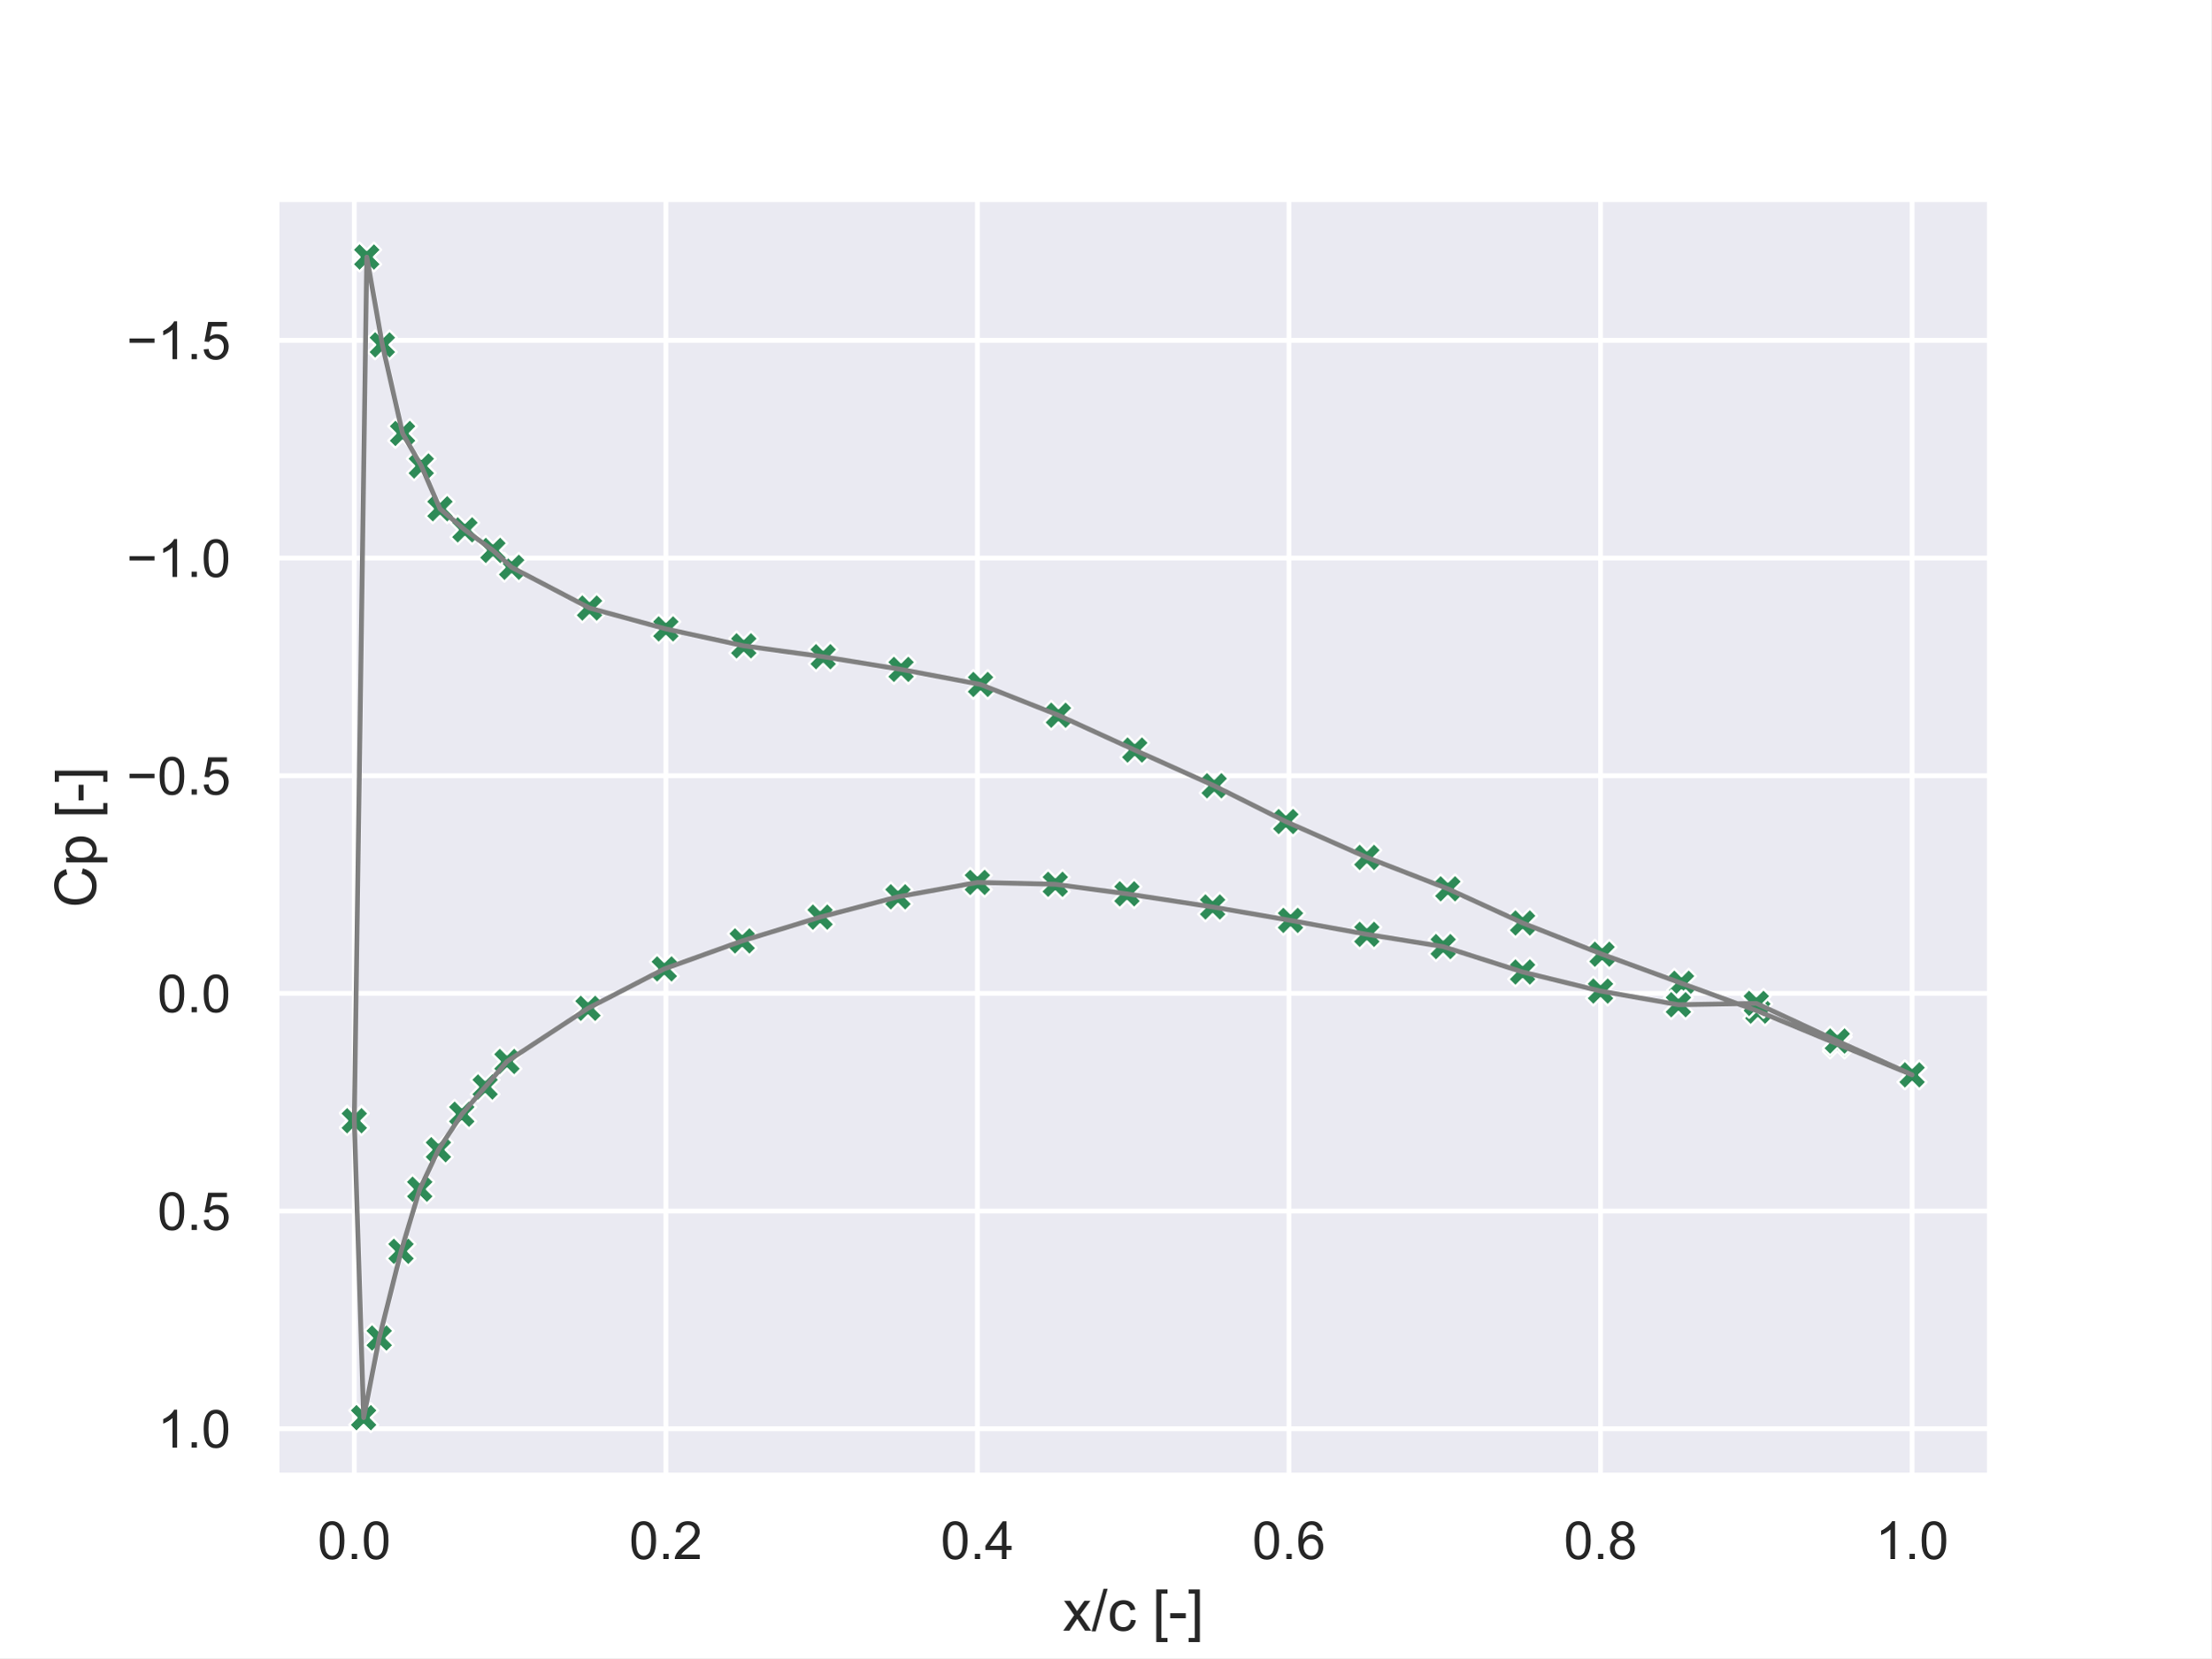
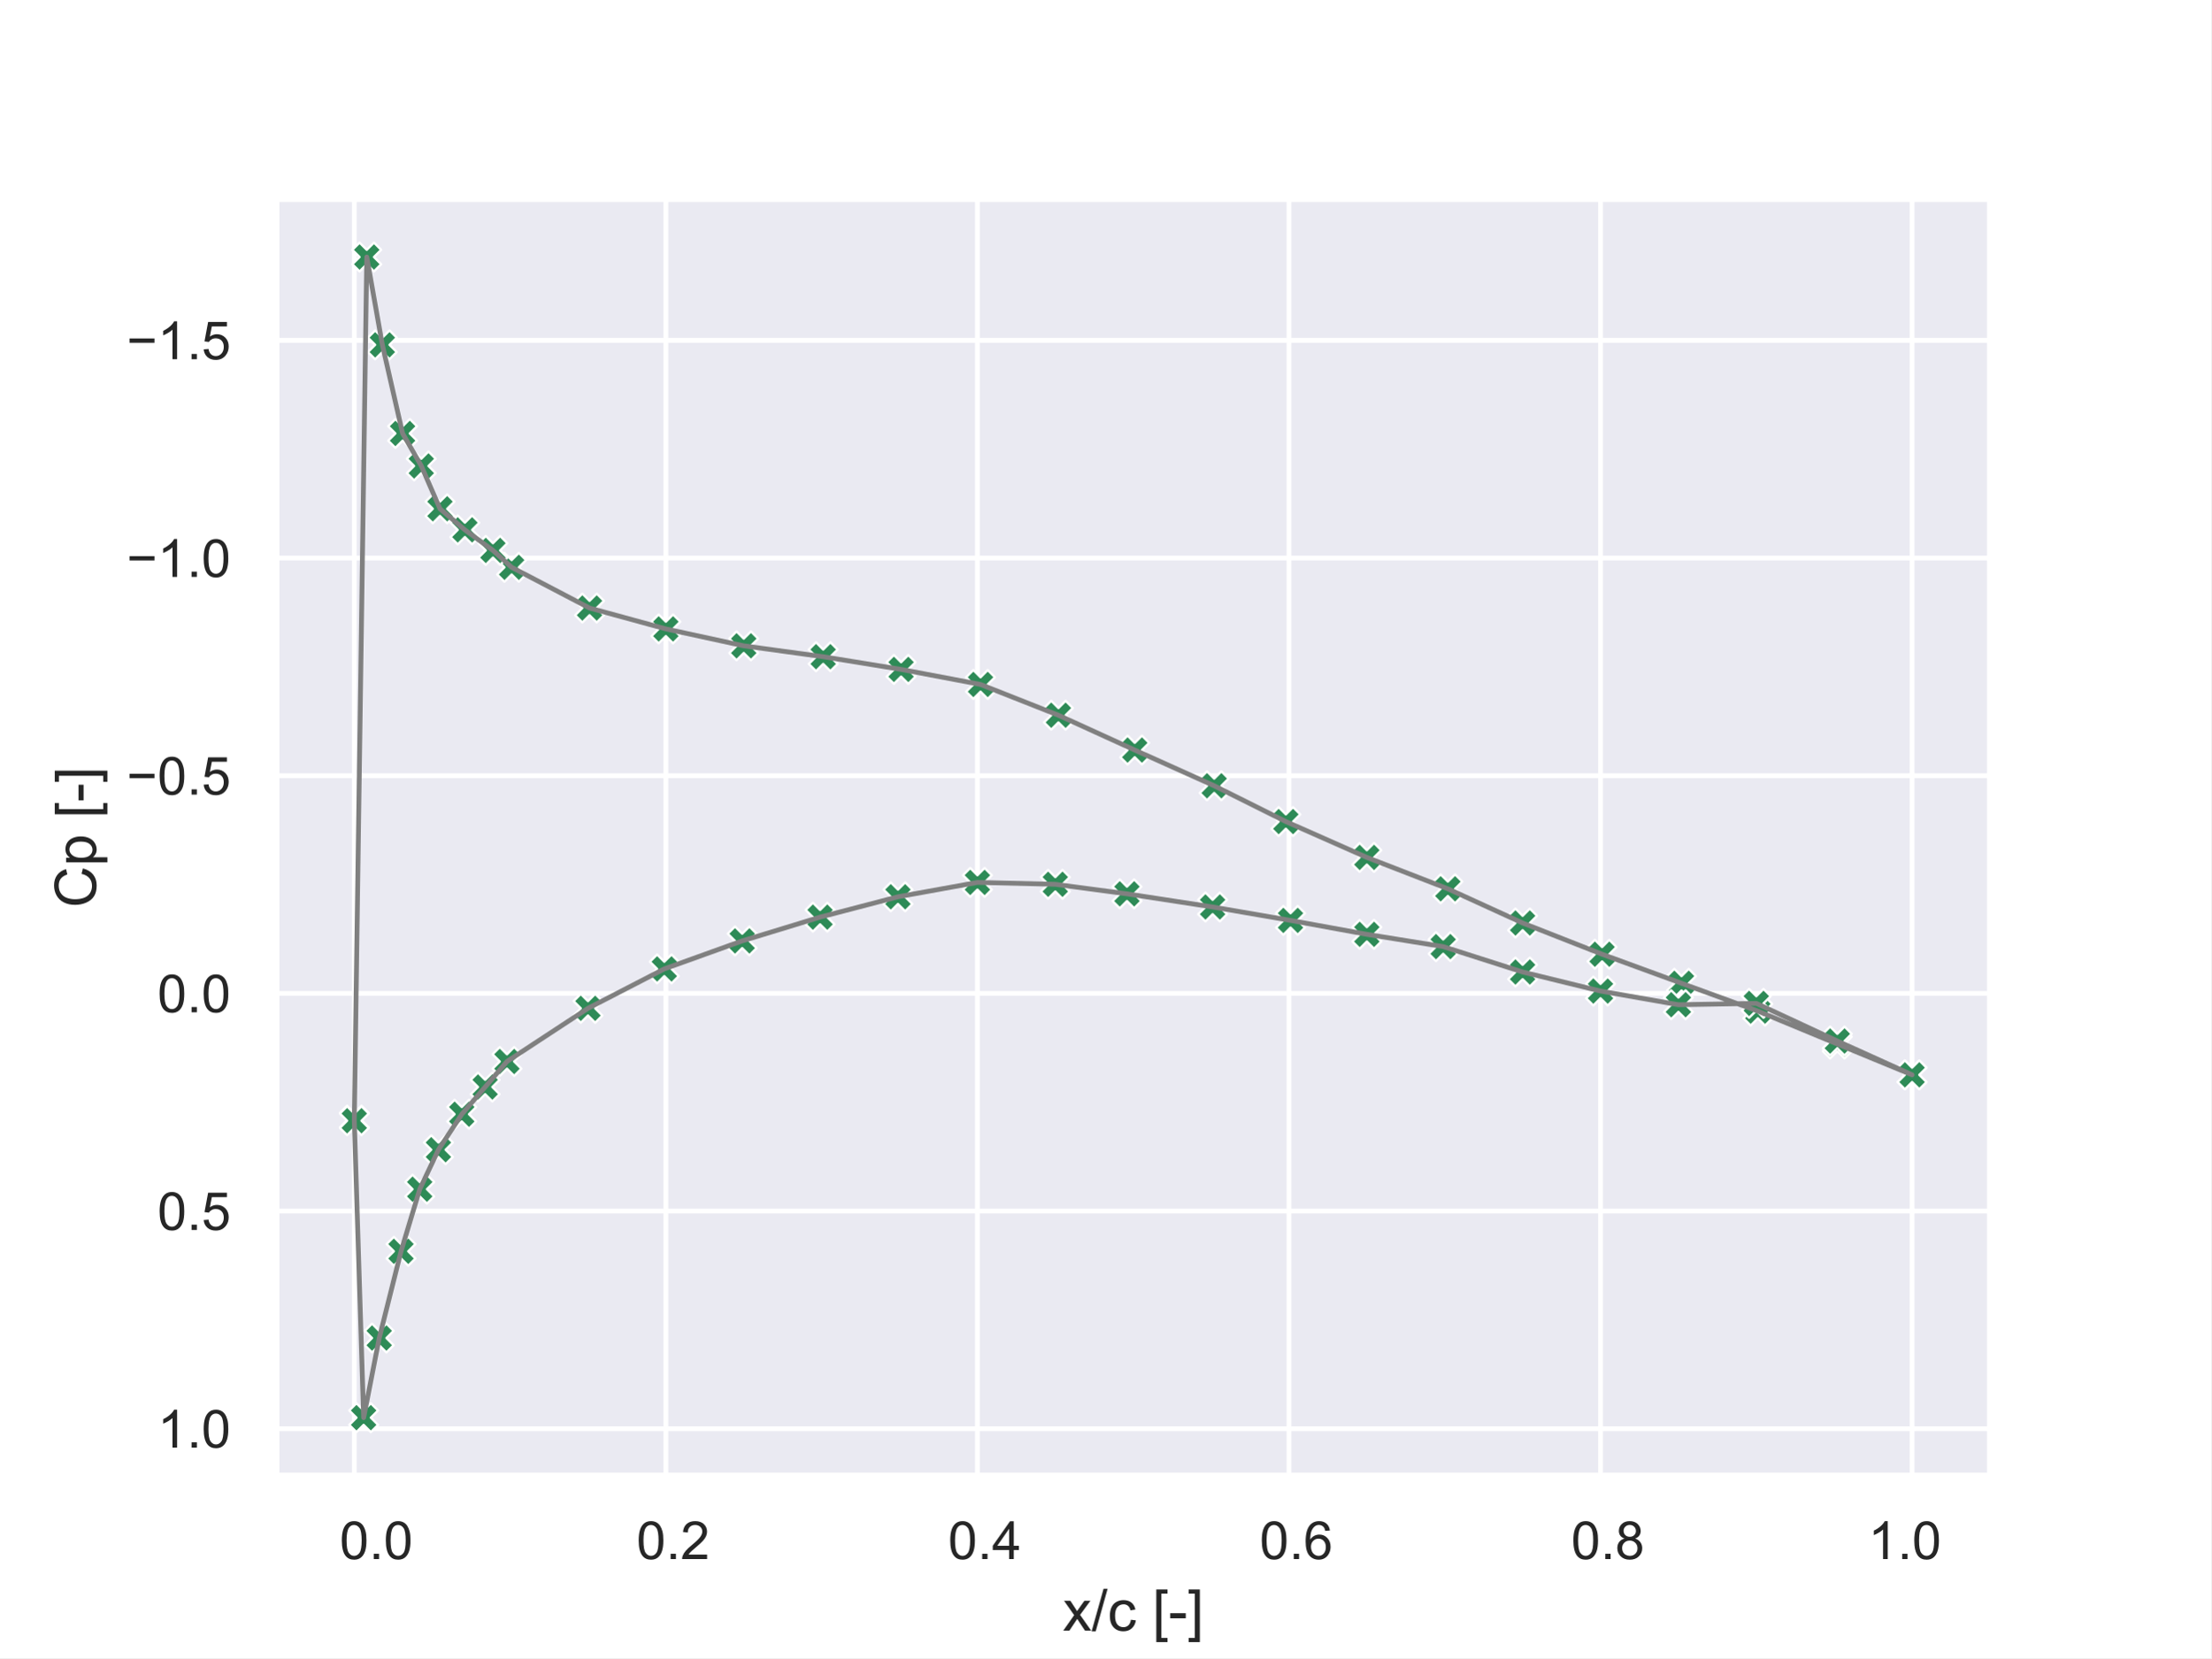
<svg xmlns="http://www.w3.org/2000/svg" xmlns:xlink="http://www.w3.org/1999/xlink" width="460.8pt" height="345.6pt" viewBox="0 0 460.8 345.6" version="1.1">
  <defs>
    <style type="text/css">*{stroke-linejoin: round; stroke-linecap: butt}</style>
  </defs>
  <g id="figure_1">
    <g id="patch_1">
      <path d="M 0 345.6  L 460.8 345.6  L 460.8 0  L 0 0  z " style="fill: #ffffff" />
    </g>
    <g id="axes_1">
      <g id="patch_2">
        <path d="M 57.6 307.584  L 414.72 307.584  L 414.72 41.472  L 57.6 41.472  z " style="fill: #eaeaf2" />
      </g>
      <g id="matplotlib.axis_1">
        <g id="xtick_1">
          <g id="line2d_1">
-             <path d="M 73.833 307.584  L 73.833 41.472  " clip-path="url(#paf6008ace0)" style="fill: none; stroke: #ffffff; stroke-linecap: round" />
+             <path d="M 73.833 307.584  L 73.833 41.472  " clip-path="url(#pa70d4f3a8a)" style="fill: none; stroke: #ffffff; stroke-linecap: round" />
          </g>
          <g id="text_1">
-             <g style="fill: #262626" transform="translate(66.18773 324.9576) scale(0.11 -0.11)">
+             <g style="fill: #262626" transform="translate(70.77421 324.9576) scale(0.11 -0.11)">
              <defs>
                <path id="ArialMT-30" d="M 266 2259  Q 266 3072 433 3567  Q 600 4063 929 4331  Q 1259 4600 1759 4600  Q 2128 4600 2406 4451  Q 2684 4303 2865 4023  Q 3047 3744 3150 3342  Q 3253 2941 3253 2259  Q 3253 1453 3087 958  Q 2922 463 2592 192  Q 2263 -78 1759 -78  Q 1097 -78 719 397  Q 266 969 266 2259  z M 844 2259  Q 844 1131 1108 757  Q 1372 384 1759 384  Q 2147 384 2411 759  Q 2675 1134 2675 2259  Q 2675 3391 2411 3762  Q 2147 4134 1753 4134  Q 1366 4134 1134 3806  Q 844 3388 844 2259  z " transform="scale(0.015625)" />
                <path id="ArialMT-2e" d="M 581 0  L 581 641  L 1222 641  L 1222 0  L 581 0  z " transform="scale(0.015625)" />
              </defs>
              <use xlink:href="#ArialMT-30" />
              <use xlink:href="#ArialMT-2e" x="55.615" />
              <use xlink:href="#ArialMT-30" x="83.398" />
            </g>
          </g>
        </g>
        <g id="xtick_2">
          <g id="line2d_2">
-             <path d="M 138.764 307.584  L 138.764 41.472  " clip-path="url(#paf6008ace0)" style="fill: none; stroke: #ffffff; stroke-linecap: round" />
+             <path d="M 138.764 307.584  L 138.764 41.472  " clip-path="url(#pa70d4f3a8a)" style="fill: none; stroke: #ffffff; stroke-linecap: round" />
          </g>
          <g id="text_2">
-             <g style="fill: #262626" transform="translate(131.1186 324.9576) scale(0.11 -0.11)">
+             <g style="fill: #262626" transform="translate(132.6466 324.9576) scale(0.11 -0.11)">
              <defs>
                <path id="ArialMT-32" d="M 3222 541  L 3222 0  L 194 0  Q 188 203 259 391  Q 375 700 629 1000  Q 884 1300 1366 1694  Q 2113 2306 2375 2664  Q 2638 3022 2638 3341  Q 2638 3675 2398 3904  Q 2159 4134 1775 4134  Q 1369 4134 1125 3890  Q 881 3647 878 3216  L 300 3275  Q 359 3922 746 4261  Q 1134 4600 1788 4600  Q 2447 4600 2831 4234  Q 3216 3869 3216 3328  Q 3216 3053 3103 2787  Q 2991 2522 2730 2228  Q 2469 1934 1863 1422  Q 1356 997 1212 845  Q 1069 694 975 541  L 3222 541  z " transform="scale(0.015625)" />
              </defs>
              <use xlink:href="#ArialMT-30" />
              <use xlink:href="#ArialMT-2e" x="55.615" />
              <use xlink:href="#ArialMT-32" x="83.398" />
            </g>
          </g>
        </g>
        <g id="xtick_3">
          <g id="line2d_3">
-             <path d="M 203.695 307.584  L 203.695 41.472  " clip-path="url(#paf6008ace0)" style="fill: none; stroke: #ffffff; stroke-linecap: round" />
+             <path d="M 203.695 307.584  L 203.695 41.472  " clip-path="url(#pa70d4f3a8a)" style="fill: none; stroke: #ffffff; stroke-linecap: round" />
          </g>
          <g id="text_3">
-             <g style="fill: #262626" transform="translate(196.0495 324.9576) scale(0.11 -0.11)">
+             <g style="fill: #262626" transform="translate(197.5775 324.9576) scale(0.11 -0.11)">
              <defs>
                <path id="ArialMT-34" d="M 2069 0  L 2069 1097  L 81 1097  L 81 1613  L 2172 4581  L 2631 4581  L 2631 1613  L 3250 1613  L 3250 1097  L 2631 1097  L 2631 0  L 2069 0  z M 2069 1613  L 2069 3678  L 634 1613  L 2069 1613  z " transform="scale(0.015625)" />
              </defs>
              <use xlink:href="#ArialMT-30" />
              <use xlink:href="#ArialMT-2e" x="55.615" />
              <use xlink:href="#ArialMT-34" x="83.398" />
            </g>
          </g>
        </g>
        <g id="xtick_4">
          <g id="line2d_4">
-             <path d="M 268.625 307.584  L 268.625 41.472  " clip-path="url(#paf6008ace0)" style="fill: none; stroke: #ffffff; stroke-linecap: round" />
+             <path d="M 268.625 307.584  L 268.625 41.472  " clip-path="url(#pa70d4f3a8a)" style="fill: none; stroke: #ffffff; stroke-linecap: round" />
          </g>
          <g id="text_4">
-             <g style="fill: #262626" transform="translate(260.9805 324.9576) scale(0.11 -0.11)">
+             <g style="fill: #262626" transform="translate(262.5084 324.9576) scale(0.11 -0.11)">
              <defs>
                <path id="ArialMT-36" d="M 3184 3459  L 2625 3416  Q 2550 3747 2413 3897  Q 2184 4138 1850 4138  Q 1581 4138 1378 3988  Q 1113 3794 959 3422  Q 806 3050 800 2363  Q 1003 2672 1297 2822  Q 1591 2972 1913 2972  Q 2475 2972 2870 2558  Q 3266 2144 3266 1488  Q 3266 1056 3080 686  Q 2894 316 2569 119  Q 2244 -78 1831 -78  Q 1128 -78 684 439  Q 241 956 241 2144  Q 241 3472 731 4075  Q 1159 4600 1884 4600  Q 2425 4600 2770 4297  Q 3116 3994 3184 3459  z M 888 1484  Q 888 1194 1011 928  Q 1134 663 1356 523  Q 1578 384 1822 384  Q 2178 384 2434 671  Q 2691 959 2691 1453  Q 2691 1928 2437 2201  Q 2184 2475 1800 2475  Q 1419 2475 1153 2201  Q 888 1928 888 1484  z " transform="scale(0.015625)" />
              </defs>
              <use xlink:href="#ArialMT-30" />
              <use xlink:href="#ArialMT-2e" x="55.615" />
              <use xlink:href="#ArialMT-36" x="83.398" />
            </g>
          </g>
        </g>
        <g id="xtick_5">
          <g id="line2d_5">
-             <path d="M 333.556 307.584  L 333.556 41.472  " clip-path="url(#paf6008ace0)" style="fill: none; stroke: #ffffff; stroke-linecap: round" />
+             <path d="M 333.556 307.584  L 333.556 41.472  " clip-path="url(#pa70d4f3a8a)" style="fill: none; stroke: #ffffff; stroke-linecap: round" />
          </g>
          <g id="text_5">
-             <g style="fill: #262626" transform="translate(325.9114 324.9576) scale(0.11 -0.11)">
+             <g style="fill: #262626" transform="translate(327.4393 324.9576) scale(0.11 -0.11)">
              <defs>
                <path id="ArialMT-38" d="M 1131 2484  Q 781 2613 612 2850  Q 444 3088 444 3419  Q 444 3919 803 4259  Q 1163 4600 1759 4600  Q 2359 4600 2725 4251  Q 3091 3903 3091 3403  Q 3091 3084 2923 2848  Q 2756 2613 2416 2484  Q 2838 2347 3058 2040  Q 3278 1734 3278 1309  Q 3278 722 2862 322  Q 2447 -78 1769 -78  Q 1091 -78 675 323  Q 259 725 259 1325  Q 259 1772 486 2073  Q 713 2375 1131 2484  z M 1019 3438  Q 1019 3113 1228 2906  Q 1438 2700 1772 2700  Q 2097 2700 2305 2904  Q 2513 3109 2513 3406  Q 2513 3716 2298 3927  Q 2084 4138 1766 4138  Q 1444 4138 1231 3931  Q 1019 3725 1019 3438  z M 838 1322  Q 838 1081 952 856  Q 1066 631 1291 507  Q 1516 384 1775 384  Q 2178 384 2440 643  Q 2703 903 2703 1303  Q 2703 1709 2433 1975  Q 2163 2241 1756 2241  Q 1359 2241 1098 1978  Q 838 1716 838 1322  z " transform="scale(0.015625)" />
              </defs>
              <use xlink:href="#ArialMT-30" />
              <use xlink:href="#ArialMT-2e" x="55.615" />
              <use xlink:href="#ArialMT-38" x="83.398" />
            </g>
          </g>
        </g>
        <g id="xtick_6">
          <g id="line2d_6">
-             <path d="M 398.487 307.584  L 398.487 41.472  " clip-path="url(#paf6008ace0)" style="fill: none; stroke: #ffffff; stroke-linecap: round" />
+             <path d="M 398.487 307.584  L 398.487 41.472  " clip-path="url(#pa70d4f3a8a)" style="fill: none; stroke: #ffffff; stroke-linecap: round" />
          </g>
          <g id="text_6">
-             <g style="fill: #262626" transform="translate(390.8423 324.9576) scale(0.11 -0.11)">
+             <g style="fill: #262626" transform="translate(389.3117 324.9576) scale(0.11 -0.11)">
              <defs>
                <path id="ArialMT-31" d="M 2384 0  L 1822 0  L 1822 3584  Q 1619 3391 1289 3197  Q 959 3003 697 2906  L 697 3450  Q 1169 3672 1522 3987  Q 1875 4303 2022 4600  L 2384 4600  L 2384 0  z " transform="scale(0.015625)" />
              </defs>
              <use xlink:href="#ArialMT-31" />
              <use xlink:href="#ArialMT-2e" x="55.615" />
              <use xlink:href="#ArialMT-30" x="83.398" />
            </g>
          </g>
        </g>
        <g id="text_7">
-           <g style="fill: #262626" transform="translate(221.4947 339.8795) scale(0.12 -0.12)">
+           <g style="fill: #262626" transform="translate(221.4947 339.8795)scale(0.12 -0.12)">
            <defs>
              <path id="ArialMT-78" d="M 47 0  L 1259 1725  L 138 3319  L 841 3319  L 1350 2541  Q 1494 2319 1581 2169  Q 1719 2375 1834 2534  L 2394 3319  L 3066 3319  L 1919 1756  L 3153 0  L 2463 0  L 1781 1031  L 1600 1309  L 728 0  L 47 0  z " transform="scale(0.015625)" />
              <path id="ArialMT-2f" d="M 0 -78  L 1328 4659  L 1778 4659  L 453 -78  L 0 -78  z " transform="scale(0.015625)" />
              <path id="ArialMT-63" d="M 2588 1216  L 3141 1144  Q 3050 572 2676 248  Q 2303 -75 1759 -75  Q 1078 -75 664 370  Q 250 816 250 1647  Q 250 2184 428 2587  Q 606 2991 970 3192  Q 1334 3394 1763 3394  Q 2303 3394 2647 3120  Q 2991 2847 3088 2344  L 2541 2259  Q 2463 2594 2264 2762  Q 2066 2931 1784 2931  Q 1359 2931 1093 2626  Q 828 2322 828 1663  Q 828 994 1084 691  Q 1341 388 1753 388  Q 2084 388 2306 591  Q 2528 794 2588 1216  z " transform="scale(0.015625)" />
              <path id="ArialMT-20" transform="scale(0.015625)" />
              <path id="ArialMT-5b" d="M 434 -1272  L 434 4581  L 1675 4581  L 1675 4116  L 997 4116  L 997 -806  L 1675 -806  L 1675 -1272  L 434 -1272  z " transform="scale(0.015625)" />
              <path id="ArialMT-2d" d="M 203 1375  L 203 1941  L 1931 1941  L 1931 1375  L 203 1375  z " transform="scale(0.015625)" />
              <path id="ArialMT-5d" d="M 1363 -1272  L 122 -1272  L 122 -806  L 800 -806  L 800 4116  L 122 4116  L 122 4581  L 1363 4581  L 1363 -1272  z " transform="scale(0.015625)" />
            </defs>
            <use xlink:href="#ArialMT-78" />
            <use xlink:href="#ArialMT-2f" x="50" />
            <use xlink:href="#ArialMT-63" x="77.783" />
            <use xlink:href="#ArialMT-20" x="127.783" />
            <use xlink:href="#ArialMT-5b" x="155.566" />
            <use xlink:href="#ArialMT-2d" x="183.35" />
            <use xlink:href="#ArialMT-5d" x="216.65" />
          </g>
        </g>
      </g>
      <g id="matplotlib.axis_2">
        <g id="ytick_1">
          <g id="line2d_7">
-             <path d="M 57.6 70.94  L 414.72 70.94  " clip-path="url(#paf6008ace0)" style="fill: none; stroke: #ffffff; stroke-linecap: round" />
+             <path d="M 57.6 70.94  L 414.72 70.94  " clip-path="url(#pa70d4f3a8a)" style="fill: none; stroke: #ffffff; stroke-linecap: round" />
          </g>
          <g id="text_8">
-             <g style="fill: #262626" transform="translate(26.38531 74.87645) scale(0.11 -0.11)">
+             <g style="fill: #262626" transform="translate(26.38531 74.87645)scale(0.11 -0.11)">
              <defs>
                <path id="ArialMT-2212" d="M 3381 1997  L 356 1997  L 356 2522  L 3381 2522  L 3381 1997  z " transform="scale(0.015625)" />
                <path id="ArialMT-35" d="M 266 1200  L 856 1250  Q 922 819 1161 601  Q 1400 384 1738 384  Q 2144 384 2425 690  Q 2706 997 2706 1503  Q 2706 1984 2436 2262  Q 2166 2541 1728 2541  Q 1456 2541 1237 2417  Q 1019 2294 894 2097  L 366 2166  L 809 4519  L 3088 4519  L 3088 3981  L 1259 3981  L 1013 2750  Q 1425 3038 1878 3038  Q 2478 3038 2890 2622  Q 3303 2206 3303 1553  Q 3303 931 2941 478  Q 2500 -78 1738 -78  Q 1113 -78 717 272  Q 322 622 266 1200  z " transform="scale(0.015625)" />
              </defs>
              <use xlink:href="#ArialMT-2212" />
              <use xlink:href="#ArialMT-31" x="58.398" />
              <use xlink:href="#ArialMT-2e" x="114.014" />
              <use xlink:href="#ArialMT-35" x="141.797" />
            </g>
          </g>
        </g>
        <g id="ytick_2">
          <g id="line2d_8">
-             <path d="M 57.6 116.311  L 414.72 116.311  " clip-path="url(#paf6008ace0)" style="fill: none; stroke: #ffffff; stroke-linecap: round" />
+             <path d="M 57.6 116.311  L 414.72 116.311  " clip-path="url(#pa70d4f3a8a)" style="fill: none; stroke: #ffffff; stroke-linecap: round" />
          </g>
          <g id="text_9">
-             <g style="fill: #262626" transform="translate(26.38531 120.2474) scale(0.11 -0.11)">
+             <g style="fill: #262626" transform="translate(26.38531 120.2474)scale(0.11 -0.11)">
              <use xlink:href="#ArialMT-2212" />
              <use xlink:href="#ArialMT-31" x="58.398" />
              <use xlink:href="#ArialMT-2e" x="114.014" />
              <use xlink:href="#ArialMT-30" x="141.797" />
            </g>
          </g>
        </g>
        <g id="ytick_3">
          <g id="line2d_9">
-             <path d="M 57.6 161.682  L 414.72 161.682  " clip-path="url(#paf6008ace0)" style="fill: none; stroke: #ffffff; stroke-linecap: round" />
+             <path d="M 57.6 161.682  L 414.72 161.682  " clip-path="url(#pa70d4f3a8a)" style="fill: none; stroke: #ffffff; stroke-linecap: round" />
          </g>
          <g id="text_10">
-             <g style="fill: #262626" transform="translate(26.38531 165.6185) scale(0.11 -0.11)">
+             <g style="fill: #262626" transform="translate(26.38531 165.6185)scale(0.11 -0.11)">
              <use xlink:href="#ArialMT-2212" />
              <use xlink:href="#ArialMT-30" x="58.398" />
              <use xlink:href="#ArialMT-2e" x="114.014" />
              <use xlink:href="#ArialMT-35" x="141.797" />
            </g>
          </g>
        </g>
        <g id="ytick_4">
          <g id="line2d_10">
-             <path d="M 57.6 207.053  L 414.72 207.053  " clip-path="url(#paf6008ace0)" style="fill: none; stroke: #ffffff; stroke-linecap: round" />
+             <path d="M 57.6 207.053  L 414.72 207.053  " clip-path="url(#pa70d4f3a8a)" style="fill: none; stroke: #ffffff; stroke-linecap: round" />
          </g>
          <g id="text_11">
-             <g style="fill: #262626" transform="translate(32.81 210.9895) scale(0.11 -0.11)">
+             <g style="fill: #262626" transform="translate(32.81 210.9895)scale(0.11 -0.11)">
              <use xlink:href="#ArialMT-30" />
              <use xlink:href="#ArialMT-2e" x="55.615" />
              <use xlink:href="#ArialMT-30" x="83.398" />
            </g>
          </g>
        </g>
        <g id="ytick_5">
          <g id="line2d_11">
-             <path d="M 57.6 252.424  L 414.72 252.424  " clip-path="url(#paf6008ace0)" style="fill: none; stroke: #ffffff; stroke-linecap: round" />
+             <path d="M 57.6 252.424  L 414.72 252.424  " clip-path="url(#pa70d4f3a8a)" style="fill: none; stroke: #ffffff; stroke-linecap: round" />
          </g>
          <g id="text_12">
-             <g style="fill: #262626" transform="translate(32.81 256.3605) scale(0.11 -0.11)">
+             <g style="fill: #262626" transform="translate(32.81 256.3605)scale(0.11 -0.11)">
              <use xlink:href="#ArialMT-30" />
              <use xlink:href="#ArialMT-2e" x="55.615" />
              <use xlink:href="#ArialMT-35" x="83.398" />
            </g>
          </g>
        </g>
        <g id="ytick_6">
          <g id="line2d_12">
-             <path d="M 57.6 297.795  L 414.72 297.795  " clip-path="url(#paf6008ace0)" style="fill: none; stroke: #ffffff; stroke-linecap: round" />
+             <path d="M 57.6 297.795  L 414.72 297.795  " clip-path="url(#pa70d4f3a8a)" style="fill: none; stroke: #ffffff; stroke-linecap: round" />
          </g>
          <g id="text_13">
-             <g style="fill: #262626" transform="translate(32.81 301.7315) scale(0.11 -0.11)">
+             <g style="fill: #262626" transform="translate(32.81 301.7315)scale(0.11 -0.11)">
              <use xlink:href="#ArialMT-31" />
              <use xlink:href="#ArialMT-2e" x="55.615" />
              <use xlink:href="#ArialMT-30" x="83.398" />
            </g>
          </g>
        </g>
        <g id="text_14">
-           <g style="fill: #262626" transform="translate(20.00031 189.1961) rotate(-90) scale(0.12 -0.12)">
+           <g style="fill: #262626" transform="translate(20.00031 189.1961)rotate(-90)scale(0.12 -0.12)">
            <defs>
              <path id="ArialMT-43" d="M 3763 1606  L 4369 1453  Q 4178 706 3683 314  Q 3188 -78 2472 -78  Q 1731 -78 1267 223  Q 803 525 561 1097  Q 319 1669 319 2325  Q 319 3041 592 3573  Q 866 4106 1370 4382  Q 1875 4659 2481 4659  Q 3169 4659 3637 4309  Q 4106 3959 4291 3325  L 3694 3184  Q 3534 3684 3231 3912  Q 2928 4141 2469 4141  Q 1941 4141 1586 3887  Q 1231 3634 1087 3207  Q 944 2781 944 2328  Q 944 1744 1114 1308  Q 1284 872 1643 656  Q 2003 441 2422 441  Q 2931 441 3284 734  Q 3638 1028 3763 1606  z " transform="scale(0.015625)" />
              <path id="ArialMT-70" d="M 422 -1272  L 422 3319  L 934 3319  L 934 2888  Q 1116 3141 1344 3267  Q 1572 3394 1897 3394  Q 2322 3394 2647 3175  Q 2972 2956 3137 2557  Q 3303 2159 3303 1684  Q 3303 1175 3120 767  Q 2938 359 2589 142  Q 2241 -75 1856 -75  Q 1575 -75 1351 44  Q 1128 163 984 344  L 984 -1272  L 422 -1272  z M 931 1641  Q 931 1000 1190 694  Q 1450 388 1819 388  Q 2194 388 2461 705  Q 2728 1022 2728 1688  Q 2728 2322 2467 2637  Q 2206 2953 1844 2953  Q 1484 2953 1207 2617  Q 931 2281 931 1641  z " transform="scale(0.015625)" />
            </defs>
            <use xlink:href="#ArialMT-43" />
            <use xlink:href="#ArialMT-70" x="72.217" />
            <use xlink:href="#ArialMT-20" x="127.832" />
            <use xlink:href="#ArialMT-5b" x="155.615" />
            <use xlink:href="#ArialMT-2d" x="183.398" />
            <use xlink:href="#ArialMT-5d" x="216.699" />
          </g>
        </g>
      </g>
      <g id="PathCollection_1">
        <defs>
-           <path id="md3f6708fdf" d="M -1.5 3  L 0 1.5  L 1.5 3  L 3 1.5  L 1.5 0  L 3 -1.5  L 1.5 -3  L 0 -1.5  L -1.5 -3  L -3 -1.5  L -1.5 0  L -3 1.5  z " style="stroke: #ffffff; stroke-width: 0.48" />
+           <path id="m1926eea6fa" d="M -1.5 3  L 0 1.5  L 1.5 3  L 3 1.5  L 1.5 0  L 3 -1.5  L 1.5 -3  L 0 -1.5  L -1.5 -3  L -3 -1.5  L -1.5 0  L -3 1.5  z " style="stroke: #ffffff; stroke-width: 0.48" />
        </defs>
-         <g clip-path="url(#paf6008ace0)">
-           <use xlink:href="#md3f6708fdf" x="398.487" y="224.034" style="fill: #2e8b57; stroke: #ffffff; stroke-width: 0.48" />
-           <use xlink:href="#md3f6708fdf" x="382.904" y="217.609" style="fill: #2e8b57; stroke: #ffffff; stroke-width: 0.48" />
-           <use xlink:href="#md3f6708fdf" x="366.346" y="210.747" style="fill: #2e8b57; stroke: #ffffff; stroke-width: 0.48" />
-           <use xlink:href="#md3f6708fdf" x="350.438" y="204.949" style="fill: #2e8b57; stroke: #ffffff; stroke-width: 0.48" />
-           <use xlink:href="#md3f6708fdf" x="333.881" y="198.891" style="fill: #2e8b57; stroke: #ffffff; stroke-width: 0.48" />
-           <use xlink:href="#md3f6708fdf" x="317.324" y="192.383" style="fill: #2e8b57; stroke: #ffffff; stroke-width: 0.48" />
-           <use xlink:href="#md3f6708fdf" x="301.74" y="185.256" style="fill: #2e8b57; stroke: #ffffff; stroke-width: 0.48" />
-           <use xlink:href="#md3f6708fdf" x="284.858" y="178.711" style="fill: #2e8b57; stroke: #ffffff; stroke-width: 0.48" />
-           <use xlink:href="#md3f6708fdf" x="267.976" y="171.239" style="fill: #2e8b57; stroke: #ffffff; stroke-width: 0.48" />
-           <use xlink:href="#md3f6708fdf" x="253.042" y="163.781" style="fill: #2e8b57; stroke: #ffffff; stroke-width: 0.48" />
-           <use xlink:href="#md3f6708fdf" x="236.485" y="156.332" style="fill: #2e8b57; stroke: #ffffff; stroke-width: 0.48" />
-           <use xlink:href="#md3f6708fdf" x="220.577" y="149.075" style="fill: #2e8b57; stroke: #ffffff; stroke-width: 0.48" />
-           <use xlink:href="#md3f6708fdf" x="204.344" y="142.662" style="fill: #2e8b57; stroke: #ffffff; stroke-width: 0.48" />
-           <use xlink:href="#md3f6708fdf" x="187.786" y="139.523" style="fill: #2e8b57; stroke: #ffffff; stroke-width: 0.48" />
-           <use xlink:href="#md3f6708fdf" x="171.554" y="136.879" style="fill: #2e8b57; stroke: #ffffff; stroke-width: 0.48" />
-           <use xlink:href="#md3f6708fdf" x="154.996" y="134.609" style="fill: #2e8b57; stroke: #ffffff; stroke-width: 0.48" />
-           <use xlink:href="#md3f6708fdf" x="138.764" y="131.082" style="fill: #2e8b57; stroke: #ffffff; stroke-width: 0.48" />
-           <use xlink:href="#md3f6708fdf" x="122.856" y="126.73" style="fill: #2e8b57; stroke: #ffffff; stroke-width: 0.48" />
-           <use xlink:href="#md3f6708fdf" x="106.623" y="118.239" style="fill: #2e8b57; stroke: #ffffff; stroke-width: 0.48" />
-           <use xlink:href="#md3f6708fdf" x="102.727" y="114.719" style="fill: #2e8b57; stroke: #ffffff; stroke-width: 0.48" />
-           <use xlink:href="#md3f6708fdf" x="96.883" y="110.439" style="fill: #2e8b57; stroke: #ffffff; stroke-width: 0.48" />
-           <use xlink:href="#md3f6708fdf" x="91.689" y="106.045" style="fill: #2e8b57; stroke: #ffffff; stroke-width: 0.48" />
-           <use xlink:href="#md3f6708fdf" x="87.793" y="97.116" style="fill: #2e8b57; stroke: #ffffff; stroke-width: 0.48" />
-           <use xlink:href="#md3f6708fdf" x="83.897" y="90.342" style="fill: #2e8b57; stroke: #ffffff; stroke-width: 0.48" />
-           <use xlink:href="#md3f6708fdf" x="79.677" y="71.872" style="fill: #2e8b57; stroke: #ffffff; stroke-width: 0.48" />
-           <use xlink:href="#md3f6708fdf" x="76.43" y="53.568" style="fill: #2e8b57; stroke: #ffffff; stroke-width: 0.48" />
-           <use xlink:href="#md3f6708fdf" x="73.833" y="233.482" style="fill: #2e8b57; stroke: #ffffff; stroke-width: 0.48" />
-           <use xlink:href="#md3f6708fdf" x="73.833" y="233.596" style="fill: #2e8b57; stroke: #ffffff; stroke-width: 0.48" />
-           <use xlink:href="#md3f6708fdf" x="75.781" y="295.488" style="fill: #2e8b57; stroke: #ffffff; stroke-width: 0.48" />
-           <use xlink:href="#md3f6708fdf" x="79.027" y="278.891" style="fill: #2e8b57; stroke: #ffffff; stroke-width: 0.48" />
-           <use xlink:href="#md3f6708fdf" x="83.572" y="260.809" style="fill: #2e8b57; stroke: #ffffff; stroke-width: 0.48" />
-           <use xlink:href="#md3f6708fdf" x="87.468" y="247.868" style="fill: #2e8b57; stroke: #ffffff; stroke-width: 0.48" />
-           <use xlink:href="#md3f6708fdf" x="91.364" y="239.643" style="fill: #2e8b57; stroke: #ffffff; stroke-width: 0.48" />
-           <use xlink:href="#md3f6708fdf" x="96.234" y="232.24" style="fill: #2e8b57; stroke: #ffffff; stroke-width: 0.48" />
-           <use xlink:href="#md3f6708fdf" x="101.104" y="226.569" style="fill: #2e8b57; stroke: #ffffff; stroke-width: 0.48" />
-           <use xlink:href="#md3f6708fdf" x="105.649" y="221.25" style="fill: #2e8b57; stroke: #ffffff; stroke-width: 0.48" />
-           <use xlink:href="#md3f6708fdf" x="122.531" y="210.168" style="fill: #2e8b57; stroke: #ffffff; stroke-width: 0.48" />
-           <use xlink:href="#md3f6708fdf" x="138.439" y="201.953" style="fill: #2e8b57; stroke: #ffffff; stroke-width: 0.48" />
-           <use xlink:href="#md3f6708fdf" x="154.672" y="196.116" style="fill: #2e8b57; stroke: #ffffff; stroke-width: 0.48" />
-           <use xlink:href="#md3f6708fdf" x="170.904" y="191.159" style="fill: #2e8b57; stroke: #ffffff; stroke-width: 0.48" />
-           <use xlink:href="#md3f6708fdf" x="187.137" y="186.92" style="fill: #2e8b57; stroke: #ffffff; stroke-width: 0.48" />
-           <use xlink:href="#md3f6708fdf" x="203.695" y="183.922" style="fill: #2e8b57; stroke: #ffffff; stroke-width: 0.48" />
-           <use xlink:href="#md3f6708fdf" x="219.927" y="184.314" style="fill: #2e8b57; stroke: #ffffff; stroke-width: 0.48" />
-           <use xlink:href="#md3f6708fdf" x="234.861" y="186.303" style="fill: #2e8b57; stroke: #ffffff; stroke-width: 0.48" />
-           <use xlink:href="#md3f6708fdf" x="252.717" y="189.043" style="fill: #2e8b57; stroke: #ffffff; stroke-width: 0.48" />
-           <use xlink:href="#md3f6708fdf" x="268.95" y="191.84" style="fill: #2e8b57; stroke: #ffffff; stroke-width: 0.48" />
-           <use xlink:href="#md3f6708fdf" x="284.858" y="194.743" style="fill: #2e8b57; stroke: #ffffff; stroke-width: 0.48" />
-           <use xlink:href="#md3f6708fdf" x="300.766" y="197.304" style="fill: #2e8b57; stroke: #ffffff; stroke-width: 0.48" />
-           <use xlink:href="#md3f6708fdf" x="317.324" y="202.597" style="fill: #2e8b57; stroke: #ffffff; stroke-width: 0.48" />
-           <use xlink:href="#md3f6708fdf" x="333.556" y="206.57" style="fill: #2e8b57; stroke: #ffffff; stroke-width: 0.48" />
-           <use xlink:href="#md3f6708fdf" x="349.789" y="209.416" style="fill: #2e8b57; stroke: #ffffff; stroke-width: 0.48" />
-           <use xlink:href="#md3f6708fdf" x="366.022" y="209.136" style="fill: #2e8b57; stroke: #ffffff; stroke-width: 0.48" />
-           <use xlink:href="#md3f6708fdf" x="382.904" y="216.984" style="fill: #2e8b57; stroke: #ffffff; stroke-width: 0.48" />
-           <use xlink:href="#md3f6708fdf" x="398.487" y="224.034" style="fill: #2e8b57; stroke: #ffffff; stroke-width: 0.48" />
+         <g clip-path="url(#pa70d4f3a8a)">
+           <use xlink:href="#m1926eea6fa" x="398.487" y="224.034" style="fill: #2e8b57; stroke: #ffffff; stroke-width: 0.48" />
+           <use xlink:href="#m1926eea6fa" x="382.904" y="217.609" style="fill: #2e8b57; stroke: #ffffff; stroke-width: 0.48" />
+           <use xlink:href="#m1926eea6fa" x="366.346" y="210.747" style="fill: #2e8b57; stroke: #ffffff; stroke-width: 0.48" />
+           <use xlink:href="#m1926eea6fa" x="350.438" y="204.949" style="fill: #2e8b57; stroke: #ffffff; stroke-width: 0.48" />
+           <use xlink:href="#m1926eea6fa" x="333.881" y="198.891" style="fill: #2e8b57; stroke: #ffffff; stroke-width: 0.48" />
+           <use xlink:href="#m1926eea6fa" x="317.324" y="192.383" style="fill: #2e8b57; stroke: #ffffff; stroke-width: 0.48" />
+           <use xlink:href="#m1926eea6fa" x="301.74" y="185.256" style="fill: #2e8b57; stroke: #ffffff; stroke-width: 0.48" />
+           <use xlink:href="#m1926eea6fa" x="284.858" y="178.711" style="fill: #2e8b57; stroke: #ffffff; stroke-width: 0.48" />
+           <use xlink:href="#m1926eea6fa" x="267.976" y="171.239" style="fill: #2e8b57; stroke: #ffffff; stroke-width: 0.48" />
+           <use xlink:href="#m1926eea6fa" x="253.042" y="163.781" style="fill: #2e8b57; stroke: #ffffff; stroke-width: 0.48" />
+           <use xlink:href="#m1926eea6fa" x="236.485" y="156.332" style="fill: #2e8b57; stroke: #ffffff; stroke-width: 0.48" />
+           <use xlink:href="#m1926eea6fa" x="220.577" y="149.075" style="fill: #2e8b57; stroke: #ffffff; stroke-width: 0.48" />
+           <use xlink:href="#m1926eea6fa" x="204.344" y="142.662" style="fill: #2e8b57; stroke: #ffffff; stroke-width: 0.48" />
+           <use xlink:href="#m1926eea6fa" x="187.786" y="139.523" style="fill: #2e8b57; stroke: #ffffff; stroke-width: 0.48" />
+           <use xlink:href="#m1926eea6fa" x="171.554" y="136.879" style="fill: #2e8b57; stroke: #ffffff; stroke-width: 0.48" />
+           <use xlink:href="#m1926eea6fa" x="154.996" y="134.609" style="fill: #2e8b57; stroke: #ffffff; stroke-width: 0.48" />
+           <use xlink:href="#m1926eea6fa" x="138.764" y="131.082" style="fill: #2e8b57; stroke: #ffffff; stroke-width: 0.48" />
+           <use xlink:href="#m1926eea6fa" x="122.856" y="126.73" style="fill: #2e8b57; stroke: #ffffff; stroke-width: 0.48" />
+           <use xlink:href="#m1926eea6fa" x="106.623" y="118.239" style="fill: #2e8b57; stroke: #ffffff; stroke-width: 0.48" />
+           <use xlink:href="#m1926eea6fa" x="102.727" y="114.719" style="fill: #2e8b57; stroke: #ffffff; stroke-width: 0.48" />
+           <use xlink:href="#m1926eea6fa" x="96.883" y="110.439" style="fill: #2e8b57; stroke: #ffffff; stroke-width: 0.48" />
+           <use xlink:href="#m1926eea6fa" x="91.689" y="106.045" style="fill: #2e8b57; stroke: #ffffff; stroke-width: 0.48" />
+           <use xlink:href="#m1926eea6fa" x="87.793" y="97.116" style="fill: #2e8b57; stroke: #ffffff; stroke-width: 0.48" />
+           <use xlink:href="#m1926eea6fa" x="83.897" y="90.342" style="fill: #2e8b57; stroke: #ffffff; stroke-width: 0.48" />
+           <use xlink:href="#m1926eea6fa" x="79.677" y="71.872" style="fill: #2e8b57; stroke: #ffffff; stroke-width: 0.48" />
+           <use xlink:href="#m1926eea6fa" x="76.43" y="53.568" style="fill: #2e8b57; stroke: #ffffff; stroke-width: 0.48" />
+           <use xlink:href="#m1926eea6fa" x="73.833" y="233.482" style="fill: #2e8b57; stroke: #ffffff; stroke-width: 0.48" />
+           <use xlink:href="#m1926eea6fa" x="73.833" y="233.596" style="fill: #2e8b57; stroke: #ffffff; stroke-width: 0.48" />
+           <use xlink:href="#m1926eea6fa" x="75.781" y="295.488" style="fill: #2e8b57; stroke: #ffffff; stroke-width: 0.48" />
+           <use xlink:href="#m1926eea6fa" x="79.027" y="278.891" style="fill: #2e8b57; stroke: #ffffff; stroke-width: 0.48" />
+           <use xlink:href="#m1926eea6fa" x="83.572" y="260.809" style="fill: #2e8b57; stroke: #ffffff; stroke-width: 0.48" />
+           <use xlink:href="#m1926eea6fa" x="87.468" y="247.868" style="fill: #2e8b57; stroke: #ffffff; stroke-width: 0.48" />
+           <use xlink:href="#m1926eea6fa" x="91.364" y="239.643" style="fill: #2e8b57; stroke: #ffffff; stroke-width: 0.48" />
+           <use xlink:href="#m1926eea6fa" x="96.234" y="232.24" style="fill: #2e8b57; stroke: #ffffff; stroke-width: 0.48" />
+           <use xlink:href="#m1926eea6fa" x="101.104" y="226.569" style="fill: #2e8b57; stroke: #ffffff; stroke-width: 0.48" />
+           <use xlink:href="#m1926eea6fa" x="105.649" y="221.25" style="fill: #2e8b57; stroke: #ffffff; stroke-width: 0.48" />
+           <use xlink:href="#m1926eea6fa" x="122.531" y="210.168" style="fill: #2e8b57; stroke: #ffffff; stroke-width: 0.48" />
+           <use xlink:href="#m1926eea6fa" x="138.439" y="201.953" style="fill: #2e8b57; stroke: #ffffff; stroke-width: 0.48" />
+           <use xlink:href="#m1926eea6fa" x="154.672" y="196.116" style="fill: #2e8b57; stroke: #ffffff; stroke-width: 0.48" />
+           <use xlink:href="#m1926eea6fa" x="170.904" y="191.159" style="fill: #2e8b57; stroke: #ffffff; stroke-width: 0.48" />
+           <use xlink:href="#m1926eea6fa" x="187.137" y="186.92" style="fill: #2e8b57; stroke: #ffffff; stroke-width: 0.48" />
+           <use xlink:href="#m1926eea6fa" x="203.695" y="183.922" style="fill: #2e8b57; stroke: #ffffff; stroke-width: 0.48" />
+           <use xlink:href="#m1926eea6fa" x="219.927" y="184.314" style="fill: #2e8b57; stroke: #ffffff; stroke-width: 0.48" />
+           <use xlink:href="#m1926eea6fa" x="234.861" y="186.303" style="fill: #2e8b57; stroke: #ffffff; stroke-width: 0.48" />
+           <use xlink:href="#m1926eea6fa" x="252.717" y="189.043" style="fill: #2e8b57; stroke: #ffffff; stroke-width: 0.48" />
+           <use xlink:href="#m1926eea6fa" x="268.95" y="191.84" style="fill: #2e8b57; stroke: #ffffff; stroke-width: 0.48" />
+           <use xlink:href="#m1926eea6fa" x="284.858" y="194.743" style="fill: #2e8b57; stroke: #ffffff; stroke-width: 0.48" />
+           <use xlink:href="#m1926eea6fa" x="300.766" y="197.304" style="fill: #2e8b57; stroke: #ffffff; stroke-width: 0.48" />
+           <use xlink:href="#m1926eea6fa" x="317.324" y="202.597" style="fill: #2e8b57; stroke: #ffffff; stroke-width: 0.48" />
+           <use xlink:href="#m1926eea6fa" x="333.556" y="206.57" style="fill: #2e8b57; stroke: #ffffff; stroke-width: 0.48" />
+           <use xlink:href="#m1926eea6fa" x="349.789" y="209.416" style="fill: #2e8b57; stroke: #ffffff; stroke-width: 0.48" />
+           <use xlink:href="#m1926eea6fa" x="366.022" y="209.136" style="fill: #2e8b57; stroke: #ffffff; stroke-width: 0.48" />
+           <use xlink:href="#m1926eea6fa" x="382.904" y="216.984" style="fill: #2e8b57; stroke: #ffffff; stroke-width: 0.48" />
+           <use xlink:href="#m1926eea6fa" x="398.487" y="224.034" style="fill: #2e8b57; stroke: #ffffff; stroke-width: 0.48" />
        </g>
      </g>
      <g id="line2d_13">
-         <path d="M 398.487 224.034  L 382.904 217.609  L 366.346 210.747  L 350.438 204.949  L 333.881 198.891  L 317.324 192.383  L 301.74 185.256  L 284.858 178.711  L 267.976 171.239  L 253.042 163.781  L 236.485 156.332  L 220.577 149.075  L 204.344 142.662  L 187.786 139.523  L 171.554 136.879  L 154.996 134.609  L 138.764 131.082  L 122.856 126.73  L 106.623 118.239  L 102.727 114.719  L 96.883 110.439  L 91.689 106.045  L 87.793 97.116  L 83.897 90.342  L 79.677 71.872  L 76.43 53.568  L 73.833 233.482  L 73.833 233.596  L 75.781 295.488  L 79.027 278.891  L 83.572 260.809  L 87.468 247.868  L 91.364 239.643  L 96.234 232.24  L 101.104 226.569  L 105.649 221.25  L 122.531 210.168  L 138.439 201.953  L 154.672 196.116  L 170.904 191.159  L 187.137 186.92  L 203.695 183.922  L 219.927 184.314  L 234.861 186.303  L 252.717 189.043  L 268.95 191.84  L 284.858 194.743  L 300.766 197.304  L 317.324 202.597  L 333.556 206.57  L 349.789 209.416  L 366.022 209.136  L 382.904 216.984  L 398.487 224.034  " clip-path="url(#paf6008ace0)" style="fill: none; stroke: #808080; stroke-linecap: round" />
+         <path d="M 398.487 224.034  L 382.904 217.609  L 366.346 210.747  L 350.438 204.949  L 333.881 198.891  L 317.324 192.383  L 301.74 185.256  L 284.858 178.711  L 267.976 171.239  L 253.042 163.781  L 236.485 156.332  L 220.577 149.075  L 204.344 142.662  L 187.786 139.523  L 171.554 136.879  L 154.996 134.609  L 138.764 131.082  L 122.856 126.73  L 106.623 118.239  L 102.727 114.719  L 96.883 110.439  L 91.689 106.045  L 87.793 97.116  L 83.897 90.342  L 79.677 71.872  L 76.43 53.568  L 73.833 233.482  L 73.833 233.596  L 75.781 295.488  L 79.027 278.891  L 83.572 260.809  L 87.468 247.868  L 91.364 239.643  L 96.234 232.24  L 101.104 226.569  L 105.649 221.25  L 122.531 210.168  L 138.439 201.953  L 154.672 196.116  L 170.904 191.159  L 187.137 186.92  L 203.695 183.922  L 219.927 184.314  L 234.861 186.303  L 252.717 189.043  L 268.95 191.84  L 284.858 194.743  L 300.766 197.304  L 317.324 202.597  L 333.556 206.57  L 349.789 209.416  L 366.022 209.136  L 382.904 216.984  L 398.487 224.034  " clip-path="url(#pa70d4f3a8a)" style="fill: none; stroke: #808080; stroke-linecap: round" />
      </g>
      <g id="patch_3">
        <path d="M 57.6 307.584  L 57.6 41.472  " style="fill: none; stroke: #ffffff; stroke-width: 1.25; stroke-linejoin: miter; stroke-linecap: square" />
      </g>
      <g id="patch_4">
        <path d="M 414.72 307.584  L 414.72 41.472  " style="fill: none; stroke: #ffffff; stroke-width: 1.25; stroke-linejoin: miter; stroke-linecap: square" />
      </g>
      <g id="patch_5">
        <path d="M 57.6 307.584  L 414.72 307.584  " style="fill: none; stroke: #ffffff; stroke-width: 1.25; stroke-linejoin: miter; stroke-linecap: square" />
      </g>
      <g id="patch_6">
        <path d="M 57.6 41.472  L 414.72 41.472  " style="fill: none; stroke: #ffffff; stroke-width: 1.25; stroke-linejoin: miter; stroke-linecap: square" />
      </g>
    </g>
  </g>
  <defs>
-     <clipPath id="paf6008ace0">
+     <clipPath id="pa70d4f3a8a">
      <rect x="57.6" y="41.472" width="357.12" height="266.112" />
    </clipPath>
  </defs>
</svg>
